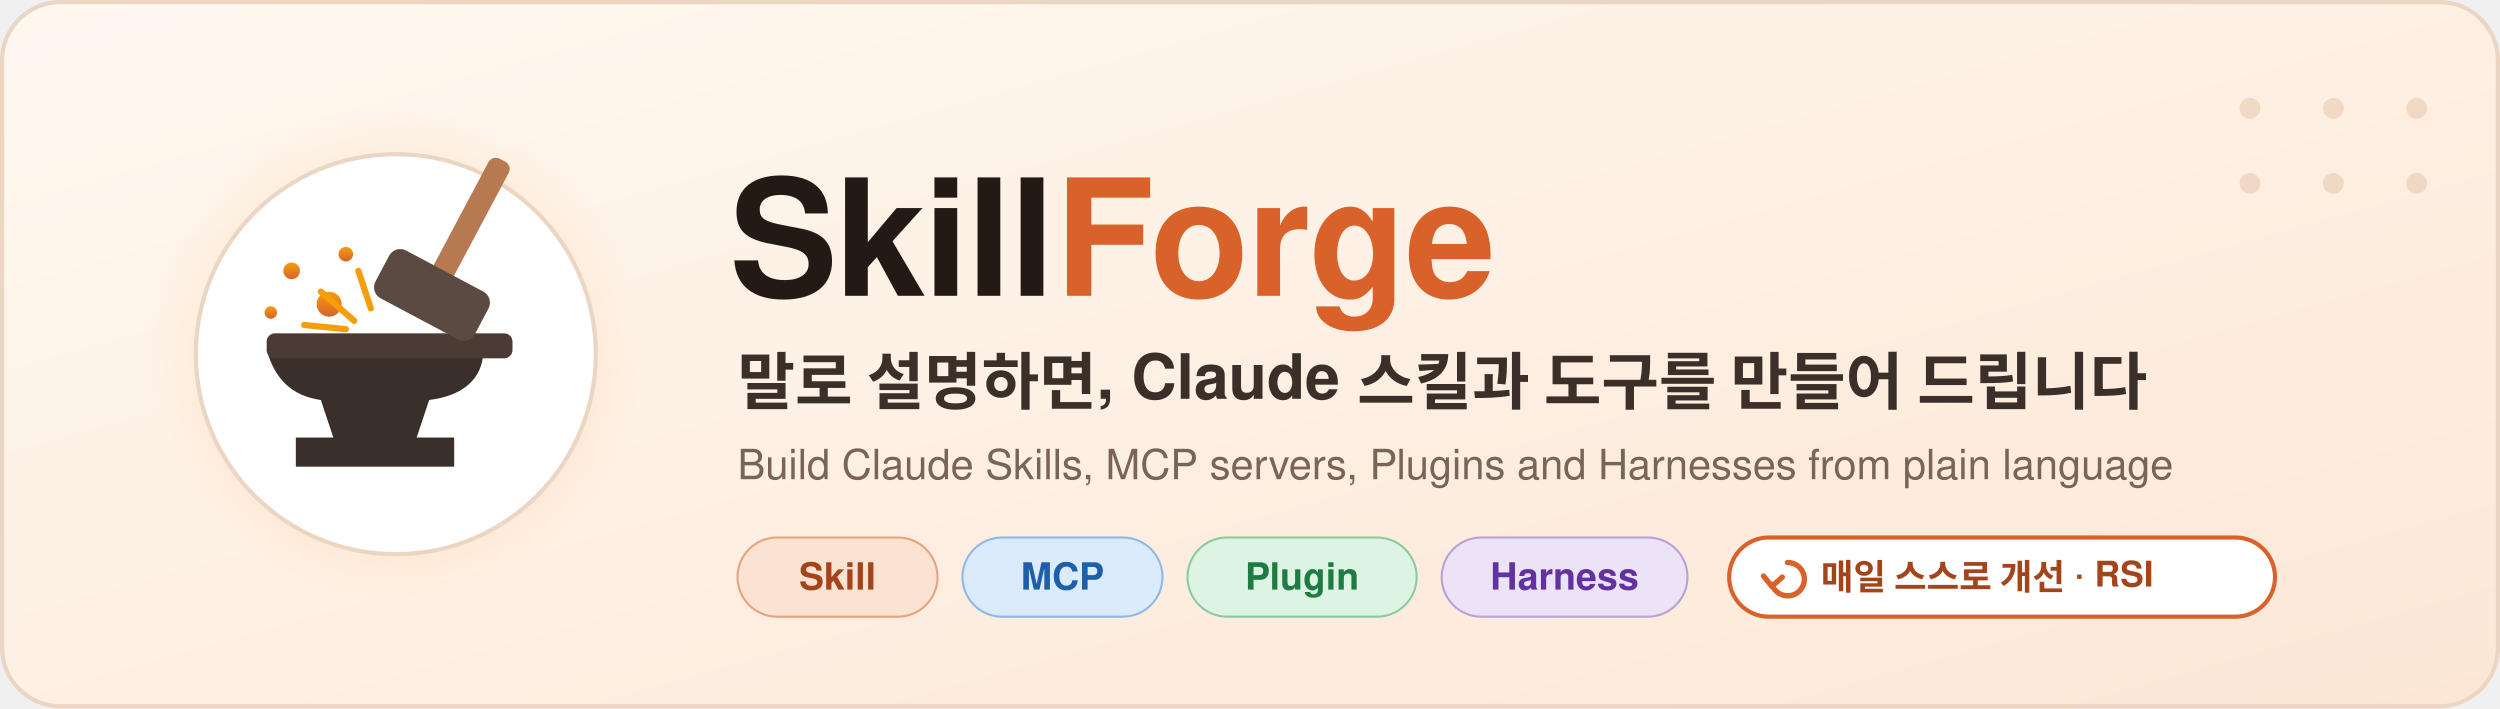
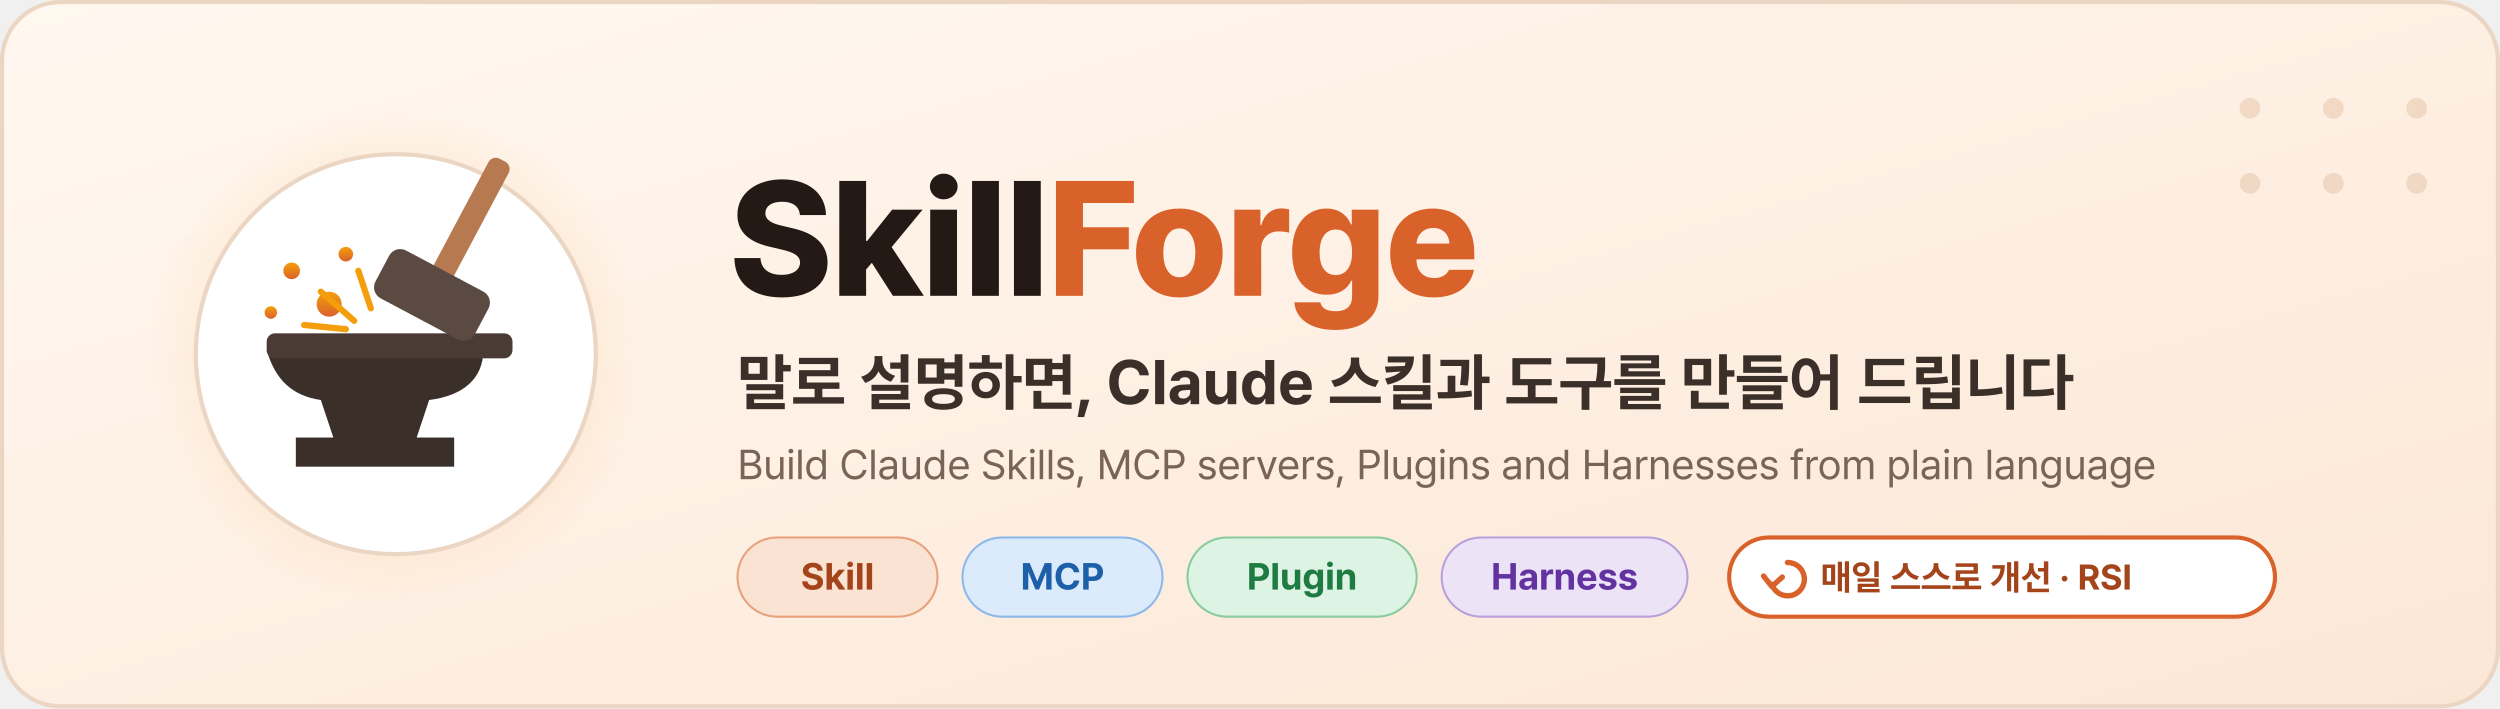
- <svg xmlns="http://www.w3.org/2000/svg" width="1200" height="340" viewBox="0 0 1200 340" role="img" aria-labelledby="t d">
+ <svg xmlns="http://www.w3.org/2000/svg" xmlns:xlink="http://www.w3.org/1999/xlink" width="1200" height="340" viewBox="0 0 1200 340" role="img" aria-labelledby="t d">
  <defs>
    <linearGradient id="bg" x1="0" y1="0" x2="1" y2="1">
      <stop offset="0" stop-color="#FFF8F0" />
      <stop offset="1" stop-color="#FCE7D6" />
    </linearGradient>
    <linearGradient id="ember" x1="0" y1="0" x2="0" y2="1">
      <stop offset="0" stop-color="#F59E0B" />
      <stop offset="1" stop-color="#D9622B" />
    </linearGradient>
    <radialGradient id="glow" cx="0.5" cy="0.5" r="0.5">
      <stop offset="0" stop-color="#FDBA74" stop-opacity="0.55" />
      <stop offset="1" stop-color="#FDBA74" stop-opacity="0" />
    </radialGradient>
-     <style>
-       .f { font-family: Pretendard, "Apple SD Gothic Neo", "Malgun Gothic", "Noto Sans KR", "Segoe UI", Helvetica, Arial, sans-serif; }
-     </style>
+     <g id="sf-glyphs">
+       <path id="g-pr800-231" d="M892 -1018H1220C1216 -1286 1002 -1468 668 -1468C340 -1468 102 -1288 104 -1020C104 -802 256 -678 506 -620L658 -584C818 -548 892 -504 894 -420C892 -328 806 -264 662 -264C506 -264 402 -336 394 -476H66C72 -144 306 20 666 20C1026 20 1238 -146 1240 -420C1238 -652 1076 -790 798 -852L672 -882C542 -910 454 -954 456 -1044C458 -1126 528 -1186 666 -1186C806 -1186 884 -1124 892 -1018Z" />
+       <path id="g-pr800-596" d="M108 0H446V-332L518 -416L784 0H1174L768 -614L1158 -1086H774L460 -692H446V-1448H108Z" />
+       <path id="g-pr800-570" d="M108 0H446V-1086H108ZM278 -1216C374 -1216 454 -1288 454 -1378C454 -1468 374 -1540 278 -1540C182 -1540 104 -1468 104 -1378C104 -1288 182 -1216 278 -1216Z" />
+       <path id="g-pr800-605" d="M446 -1448H108V0H446Z" />
+       <path id="g-pr800-96" d="M110 0H450V-586H1028V-864H450V-1170H1092V-1448H110Z" />
+       <path id="g-pr800-645" d="M612 20C952 20 1158 -206 1158 -540C1158 -874 952 -1100 612 -1100C272 -1100 66 -874 66 -540C66 -206 272 20 612 20ZM614 -234C482 -234 410 -360 410 -542C410 -724 482 -850 614 -850C742 -850 814 -724 814 -542C814 -360 742 -234 614 -234Z" />
+       <path id="g-pr800-692" d="M108 0H446V-594C446 -724 538 -812 664 -812C706 -812 766 -806 798 -796V-1090C770 -1096 734 -1102 702 -1102C582 -1102 486 -1032 446 -890H436V-1086H108Z" />
+       <path id="g-pr800-537" d="M612 430C936 430 1158 282 1158 6V-1086H822V-900H812C772 -998 678 -1100 504 -1100C276 -1100 70 -926 70 -546C70 -180 266 -14 506 -14C668 -14 772 -92 814 -190H826V2C826 144 742 194 620 194C514 194 440 160 426 82H98C114 288 300 430 612 430ZM620 -262C490 -262 416 -368 416 -546C416 -720 488 -836 620 -836C752 -836 826 -724 826 -546C826 -368 750 -262 620 -262Z" />
+       <path id="g-pr800-489" d="M614 20C896 20 1082 -116 1122 -328H808C780 -264 712 -224 620 -224C484 -224 398 -314 398 -454V-460H1126V-546C1126 -906 906 -1100 602 -1100C276 -1100 66 -874 66 -538C66 -192 274 20 614 20ZM398 -658C403 -771 490 -856 610 -856C726 -856 810 -774 812 -658Z" />
+       <path id="g-pr700-5072" d="M1498 -1636H1242V-726H1498V-1074H1744V-1284H1498ZM982 -1550H108V-794H982ZM360 -1350H730V-996H360ZM1498 -654H290V-458H1244V-342H294V164H1550V-36H544V-158H1498Z" />
+       <path id="g-pr700-4700" d="M1720 -228H1010V-502H1570V-710H502V-914H1528V-1518H244V-1314H1276V-1114H246V-502H756V-228H54V-18H1720Z" />
+       <path id="g-pr700-6948" d="M1588 -1636H1334V-1364H992V-1162H1334V-710H1588ZM1588 -634H378V-438H1336V-334H380V164H1640V-36H632V-148H1588ZM736 -1444V-1576H478V-1444C476 -1208 342 -986 40 -898L172 -696C385 -763 529 -901 608 -1076C687 -919 823 -797 1018 -734L1152 -930C862 -1016 734 -1226 736 -1444Z" />
+       <path id="g-pr700-5253" d="M1588 -1636H1334V-1370H994V-1502H130V-670H994V-802H1334V-570H1588ZM384 -1300H744V-872H384ZM966 -522C578 -522 340 -392 340 -168C340 56 578 184 966 184C1354 184 1592 56 1594 -168C1592 -392 1354 -522 966 -522ZM966 -328C1208 -328 1340 -276 1340 -168C1340 -64 1208 -10 966 -10C724 -10 594 -64 594 -168C594 -276 724 -328 966 -328ZM994 -1008V-1168H1334V-1008Z" />
+       <path id="g-pr700-12120" d="M1490 -1636H1238V184H1490V-714H1758V-924H1490ZM1114 -1364H712V-1608H456V-1364H44V-1160H1114ZM584 -1058C316 -1058 118 -878 118 -624C118 -370 316 -190 584 -190C850 -190 1048 -370 1048 -624C1048 -878 850 -1058 584 -1058ZM584 -852C712 -850 804 -764 804 -624C804 -482 712 -398 584 -400C456 -398 362 -482 362 -624C362 -764 456 -850 584 -852Z" />
+       <path id="g-pr700-5236" d="M994 -1488H130V-602H994V-756H1334V-310H1588V-1634H1334V-1350H994ZM384 -1286H744V-800H384ZM1626 -52H634V-436H376V152H1626ZM994 -958V-1144H1334V-958Z" />
+       <path id="g-pr700-13146" d="M438 -148H154L54 422H266Z" />
+       <path id="g-pr700-41" d="M1090 -944H1394C1354 -1276 1102 -1468 768 -1468C386 -1468 94 -1196 94 -724C94 -252 380 20 768 20C1136 20 1360 -224 1394 -492L1090 -494C1060 -338 938 -246 772 -246C550 -246 400 -412 400 -724C400 -1028 548 -1202 774 -1202C942 -1202 1066 -1104 1090 -944Z" />
+       <path id="g-pr700-605" d="M412 -1448H116V0H412Z" />
+       <path id="g-pr700-416" d="M64 -304C64 -88 218 20 426 20C588 20 690 -50 744 -150H752V0H1032V-732C1032 -994 808 -1100 572 -1100C284 -1100 120 -952 102 -764H384C400 -838 464 -884 564 -884C674 -884 736 -830 738 -740V-652C692 -650 546 -643 468 -638C260 -626 64 -546 64 -304ZM348 -312C348 -396 414 -444 516 -454C567 -459 693 -466 738 -468V-388C740 -274 644 -184 510 -184C416 -184 348 -228 348 -312Z" />
+       <path id="g-pr700-744" d="M812 -462C812 -314 710 -236 602 -236C486 -236 412 -318 412 -446V-1086H116V-394C116 -140 264 14 482 14C646 14 762 -70 812 -196H824V0H1108V-1086H812Z" />
+       <path id="g-pr700-471" d="M516 18C692 18 782 -84 824 -174H838V0H1130V-1448H834V-904H824C784 -992 698 -1100 516 -1100C276 -1100 74 -914 74 -542C74 -180 268 18 516 18ZM608 -218C458 -218 378 -352 378 -544C378 -734 458 -864 608 -864C756 -864 840 -740 840 -544C840 -348 756 -218 608 -218Z" />
+       <path id="g-pr700-489" d="M608 22C876 22 1056 -110 1098 -310H816C786 -244 714 -200 614 -200C462 -200 364 -302 364 -466H1106V-550C1106 -920 882 -1100 596 -1100C278 -1100 72 -874 72 -538C72 -194 276 22 608 22ZM364 -652C369 -777 466 -878 602 -878C734 -878 826 -784 826 -652Z" />
+       <path id="g-pr700-7332" d="M1012 -1396V-1528H740V-1396C738 -1132 500 -846 96 -774L206 -562C521 -626 757 -805 878 -1038C995 -803 1231 -625 1548 -562L1660 -774C1248 -844 1012 -1130 1012 -1396ZM1720 -250H54V-40H1720Z" />
+       <path id="g-pr700-10924" d="M1576 -1636H1322V-700H1576ZM1576 -624H358V-430H1326V-322H358V172H1624V-24H612V-142H1576ZM1038 -1564H178V-1366H762C756 -1327 746 -1289 732 -1252L86 -1232L122 -1034L600 -1070C491 -969 324 -889 88 -838L174 -640C746 -768 1038 -1078 1038 -1564Z" />
+       <path id="g-pr700-1788" d="M1078 -1454H134V-1250H824C821 -1089 817 -894 776 -630L1028 -610C1076 -912 1076 -1136 1078 -1308ZM624 -932H372V-396C254 -393 140 -393 38 -392L62 -188C380 -186 794 -192 1168 -256L1152 -446C985 -424 803 -411 624 -404ZM1496 -1636H1238V184H1496V-692H1744V-904H1496Z" />
+       <path id="g-pr700-3524" d="M1538 -822H506V-1304H1524V-1508H250V-620H756V-232H54V-24H1720V-232H1010V-620H1538Z" />
+       <path id="g-pr700-1900" d="M1520 -1530H244V-1326H1266C1266 -1169 1262 -991 1216 -756H54V-550H748V186H1004V-550H1714V-756H1474C1520 -1010 1520 -1196 1520 -1366Z" />
+       <path id="g-pr700-4988" d="M1718 -820H52V-630H1718ZM1518 -540H242V-364H1266V-272H244V168H1572V-6H498V-110H1518ZM1516 -1604H256V-1430H1260V-1338H260V-906H1548V-1078H514V-1176H1516Z" />
+       <path id="g-pr700-5068" d="M982 -1486H108V-612H982ZM360 -1282H730V-812H360ZM1498 -1636H1242V-308H1498V-902H1744V-1112H1498ZM1564 -52H572V-438H318V152H1564Z" />
+       <path id="g-pr700-3812" d="M1718 -926H54V-726H1718ZM1520 -1226H516V-1396H1506V-1600H262V-1026H1520ZM1512 -618H246V-426H1260V-324H248V168H1560V-30H498V-142H1512Z" />
+       <path id="g-pr700-8116" d="M556 -1508C280 -1508 82 -1256 84 -860C82 -460 280 -210 556 -210C810 -210 997 -424 1024 -774H1338V188H1590V-1636H1338V-978H1022C985 -1305 802 -1508 556 -1508ZM556 -1278C694 -1278 784 -1130 784 -860C784 -588 694 -442 556 -442C420 -442 326 -588 328 -860C326 -1130 420 -1278 556 -1278Z" />
+       <path id="g-pr700-3804" d="M1538 -794H502V-1278H1524V-1484H250V-590H1538ZM1720 -248H54V-38H1720Z" />
+       <path id="g-pr700-5053" d="M1578 -1634H1322V-620H1578ZM992 -1554H148V-1350H738V-1206H150V-652H310C672 -652 916 -658 1196 -706L1164 -910C918 -868 704 -863 400 -862V-1012H992ZM614 -544H360V164H1578V-544H1324V-388H614ZM614 -40V-190H1324V-40Z" />
+       <path id="g-pr700-3272" d="M1584 -1636H1330V184H1584ZM404 -1462H152V-266H312C594 -264 894 -286 1214 -352L1182 -562C914 -510 650 -487 404 -484Z" />
+       <path id="g-pr700-3300" d="M1490 -1636H1234V188H1490V-752H1758V-960H1490ZM980 -1468H126V-254H280C602 -252 850 -260 1132 -308L1104 -522C862 -479 644 -467 380 -464V-1262H980Z" />
+       <path id="g-pr400-35" d="M160 0H686C1028 0 1172 -166 1172 -384C1172 -614 1012 -738 878 -746V-760C1004 -794 1114 -878 1114 -1064C1114 -1278 972 -1448 668 -1448H160ZM684 -160H340V-658H694C880 -658 998 -534 998 -386C998 -260 910 -160 684 -160ZM662 -814H340V-1288H668C858 -1288 942 -1188 942 -1062C942 -910 818 -814 662 -814Z" />
+       <path id="g-pr400-744" d="M824 -446C824 -244 668 -152 546 -152C408 -152 310 -252 310 -408V-1086H138V-396C138 -120 284 14 490 14C654 14 760 -74 812 -184H824V0H994V-1086H824Z" />
+       <path id="g-pr400-570" d="M138 0H310V-1086H138ZM224 -1266C290 -1266 346 -1316 346 -1380C346 -1444 290 -1494 224 -1494C158 -1494 104 -1444 104 -1380C104 -1316 158 -1266 224 -1266Z" />
+       <path id="g-pr400-605" d="M310 -1448H138V0H310Z" />
+       <path id="g-pr400-471" d="M548 22C756 22 826 -106 864 -166H882V0H1050V-1448H876V-914H864C828 -972 760 -1100 550 -1100C278 -1100 86 -884 86 -540C86 -196 278 22 548 22ZM572 -132C366 -132 260 -312 260 -544C260 -770 364 -946 572 -946C774 -946 882 -784 882 -544C882 -300 770 -132 572 -132Z" />
+       <path id="g-pr400-41" d="M1148 -992H1328C1274 -1292 1036 -1468 744 -1468C372 -1468 104 -1182 104 -724C104 -266 372 20 744 20C1038 20 1276 -158 1328 -454H1148C1104 -256 934 -148 744 -148C482 -148 278 -350 278 -724C278 -1098 482 -1300 744 -1300C934 -1300 1106 -1192 1148 -992Z" />
+       <path id="g-pr400-416" d="M86 -308C86 -96 250 26 456 26C644 26 744 -74 780 -148H788V0H958V-716C958 -1058 692 -1100 550 -1100C310 -1100 140 -978 118 -804H298C322 -886 404 -950 542 -950C706 -950 788 -870 788 -732V-644C739 -642 563 -633 494 -628C306 -614 86 -558 86 -308ZM258 -300C258 -418 358 -474 514 -484L788 -504V-394C788 -258 680 -128 486 -128C354 -128 258 -186 258 -300Z" />
+       <path id="g-pr400-489" d="M594 22C818 22 978 -90 1030 -254H846C806 -186 724 -130 594 -130C400 -130 266 -256 258 -486H1046V-558C1046 -960 806 -1100 578 -1100C282 -1100 86 -868 86 -534C86 -200 280 22 594 22ZM260 -632C270 -800 390 -948 578 -948C756 -948 872 -814 872 -632Z" />
+       <path id="g-pr400-231" d="M950 -1084H1126C1118 -1304 916 -1468 636 -1468C356 -1468 138 -1306 138 -1062C138 -866 278 -750 506 -684L684 -636C836 -592 970 -538 970 -398C970 -240 820 -138 620 -138C448 -138 298 -214 282 -376H98C114 -136 308 26 620 26C956 26 1146 -158 1146 -394C1146 -664 892 -754 736 -794L592 -834C482 -862 312 -918 312 -1070C312 -1208 438 -1308 630 -1308C804 -1308 934 -1226 950 -1084Z" />
+       <path id="g-pr400-596" d="M138 0H310V-406L426 -512L828 0H1046L554 -622L1012 -1086H800L330 -606H310V-1448H138Z" />
+       <path id="g-pr400-707" d="M742 -804H910C888 -980 746 -1100 522 -1100C282 -1100 120 -966 120 -780C120 -636 220 -532 410 -488L574 -450C698 -422 752 -370 752 -294C752 -192 654 -128 500 -128C364 -128 286 -178 266 -284H86C114 -86 260 22 504 22C776 22 930 -116 930 -304C930 -456 834 -552 640 -598L478 -638C350 -668 292 -718 292 -790C292 -882 388 -954 522 -954C650 -954 718 -894 742 -804Z" />
+       <path id="g-pr400-13146" d="M364 -134H170L60 410H208Z" />
+       <path id="g-pr400-160" d="M160 -1448V0H330V-1094H342L792 0H952L1402 -1094H1416V0H1586V-1448H1370L882 -256H864L376 -1448Z" />
+       <path id="g-pr400-214" d="M160 0H340V-526H654C992 -526 1146 -732 1146 -988C1146 -1246 992 -1448 652 -1448H160ZM340 -686V-1288H644C876 -1288 968 -1162 968 -988C968 -816 876 -686 646 -686Z" />
+       <path id="g-pr400-692" d="M138 0H310V-684C310 -830 426 -938 582 -938C626 -938 674 -930 686 -926V-1100C666 -1102 622 -1104 596 -1104C468 -1104 356 -1030 316 -920H304V-1086H138Z" />
+       <path id="g-pr400-808" d="M1032 -1086H844L548 -224H536L240 -1086H52L452 0H630Z" />
+       <path id="g-pr400-537" d="M578 430C842 430 1050 310 1050 30V-1086H882V-914H868C828 -972 760 -1100 550 -1100C278 -1100 86 -892 86 -558C86 -216 284 -16 548 -16C758 -16 828 -140 864 -200H878V20C878 200 764 280 578 280C424 280 322 224 298 114H118C138 316 316 430 578 430ZM572 -170C366 -170 260 -326 260 -552C260 -770 364 -946 572 -946C774 -946 882 -784 882 -552C882 -312 770 -170 572 -170Z" />
+       <path id="g-pr400-630" d="M310 -652C310 -840 426 -946 584 -946C738 -946 830 -846 830 -678V0H1002V-690C1002 -966 856 -1100 636 -1100C470 -1100 370 -1026 318 -916H304V-1086H138V0H310Z" />
+       <path id="g-pr400-110" d="M160 0H340V-646H1106V0H1288V-1448H1106V-804H340V-1448H160Z" />
+       <path id="g-pr400-532" d="M624 -1086H384V-1196C384 -1308 438 -1358 558 -1358C580 -1358 612 -1356 648 -1350V-1504C612 -1510 562 -1516 520 -1516C328 -1516 210 -1410 210 -1234V-1086H36V-942H210V0H384V-942H624Z" />
+       <path id="g-pr400-645" d="M582 22C876 22 1074 -200 1074 -538C1074 -876 876 -1100 582 -1100C286 -1100 86 -876 86 -538C86 -200 286 22 582 22ZM582 -130C360 -130 258 -322 258 -538C258 -754 360 -948 582 -948C800 -948 902 -754 902 -538C902 -322 800 -130 582 -130Z" />
+       <path id="g-pr400-623" d="M138 0H310V-678C310 -836 424 -946 554 -946C678 -946 766 -864 766 -742V0H940V-706C940 -844 1026 -946 1178 -946C1296 -946 1398 -884 1398 -724V0H1570V-726C1570 -982 1432 -1100 1238 -1100C1082 -1100 968 -1028 912 -916H900C848 -1032 752 -1100 610 -1100C468 -1100 364 -1032 318 -916H304V-1086H138Z" />
+       <path id="g-pr400-683" d="M138 408H310V-166H324C360 -106 432 22 640 22C910 22 1100 -196 1100 -540C1100 -884 910 -1100 638 -1100C428 -1100 360 -972 324 -914H304V-1086H138ZM306 -544C306 -784 412 -946 616 -946C824 -946 928 -770 928 -544C928 -312 822 -132 616 -132C416 -132 306 -300 306 -544Z" />
+       <path id="g-pr700-231" d="M908 -1034H1196C1192 -1290 980 -1468 660 -1468C344 -1468 112 -1294 112 -1030C112 -818 262 -696 506 -636L664 -598C822 -558 912 -512 912 -414C912 -306 810 -232 652 -232C492 -232 376 -306 366 -452H74C82 -142 306 20 656 20C1008 20 1216 -148 1216 -414C1216 -656 1030 -782 782 -838L652 -870C528 -898 418 -946 420 -1050C422 -1146 506 -1216 658 -1216C804 -1216 896 -1148 908 -1034Z" />
+       <path id="g-pr700-596" d="M116 0H412V-348L496 -442L794 0H1142L716 -616L1120 -1086H780L428 -670H412V-1448H116Z" />
+       <path id="g-pr700-570" d="M116 0H412V-1086H116ZM264 -1228C352 -1228 424 -1296 424 -1378C424 -1462 352 -1530 264 -1530C174 -1530 102 -1462 102 -1378C102 -1296 174 -1228 264 -1228Z" />
+       <path id="g-pr700-160" d="M122 -1448V0H414V-952H426L804 -6H1004L1382 -948H1394V0H1686V-1448H1314L912 -466H896L494 -1448Z" />
+       <path id="g-pr700-214" d="M122 0H422V-472H682C1016 -472 1208 -670 1208 -960C1208 -1246 1020 -1448 690 -1448H122ZM422 -714V-1202H634C812 -1202 898 -1104 898 -960C898 -814 812 -714 634 -714Z" />
+       <path id="g-pr700-537" d="M604 430C912 430 1132 288 1132 12V-1086H838V-904H826C786 -992 698 -1100 516 -1100C276 -1100 74 -918 74 -550C74 -188 270 -16 516 -16C690 -16 786 -104 826 -192H840V6C840 158 748 216 610 216C492 216 410 176 394 90H102C120 296 304 430 604 430ZM608 -238C458 -238 378 -358 378 -546C378 -734 458 -864 608 -864C756 -864 840 -740 840 -546C840 -354 756 -238 608 -238Z" />
+       <path id="g-pr700-630" d="M412 -628C412 -772 496 -854 620 -854C742 -854 816 -774 816 -640V0H1110V-692C1112 -946 962 -1100 736 -1100C576 -1100 460 -1022 410 -896H398V-1086H116V0H412Z" />
+       <path id="g-pr700-110" d="M122 0H422V-600H1050V0H1352V-1448H1050V-848H422V-1448H122Z" />
+       <path id="g-pr700-692" d="M116 0H412V-618C412 -750 510 -844 644 -844C686 -844 742 -836 770 -828V-1092C744 -1098 706 -1102 676 -1102C554 -1102 454 -1032 414 -898H402V-1086H116Z" />
+       <path id="g-pr700-707" d="M736 -764H1014C998 -970 828 -1100 554 -1100C274 -1100 94 -970 96 -762C94 -602 202 -494 408 -454L588 -418C690 -396 736 -362 736 -306C736 -236 664 -192 556 -192C448 -192 378 -236 364 -322H66C90 -110 262 22 556 22C844 22 1036 -122 1038 -336C1036 -492 934 -586 724 -630L530 -670C428 -692 388 -730 390 -778C388 -844 462 -890 558 -890C656 -890 724 -840 736 -764Z" />
+       <path id="g-pr700-5092" d="M1632 -1636H1388V-942H1224V-1610H982V100H1224V-734H1388V184H1632ZM830 -1448H106V-274H830ZM344 -1246H592V-474H344Z" />
+       <path id="g-pr700-8572" d="M572 -1582C290 -1582 82 -1410 82 -1166C82 -926 290 -752 572 -752C848 -752 1058 -926 1058 -1166C1058 -1410 848 -1582 572 -1582ZM572 -1374C710 -1374 812 -1298 812 -1166C812 -1036 710 -958 572 -958C432 -958 328 -1036 330 -1166C328 -1298 432 -1374 572 -1374ZM1578 -1636H1322V-724H1578ZM1578 -648H356V-452H1324V-340H360V164H1628V-36H610V-154H1578Z" />
+       <path id="g-pr700-1564" d="M1624 -1636H1378V-946H1212V-1588H974V104H1212V-742H1378V184H1624ZM846 -1412H124V-1208H598C562 -851 403 -584 32 -366L180 -190C692 -488 844 -904 846 -1412Z" />
+       <path id="g-pr700-6944" d="M736 -1324V-1524H478V-1326C478 -1066 346 -816 42 -716L180 -516C391 -592 533 -742 612 -932C688 -763 821 -629 1014 -558L1152 -758C862 -854 736 -1088 736 -1324ZM1588 -1634H1334V-1248H992V-1042H1334V-290H1588ZM1626 -52H634V-432H376V152H1626Z" />
+       <path id="g-pr700-13154" d="M290 -466C378 -466 456 -542 456 -634C456 -726 378 -800 290 -800C196 -800 120 -726 122 -634C120 -542 196 -466 290 -466Z" />
+       <path id="g-pr700-221" d="M122 0H422V-514H652L928 0H1260L952 -564C1117 -634 1208 -778 1208 -976C1208 -1262 1020 -1448 690 -1448H122ZM422 -758V-1202H634C812 -1202 898 -1122 898 -976C898 -832 812 -758 634 -758Z" />
+       <path id="g-pr700-118" d="M422 -1448H122V0H422Z" />
+     </g>
  </defs>
  <rect x="1" y="1" width="1198" height="338" rx="28" fill="url(#bg)" stroke="#EBD5C3" stroke-width="2" />
  <g fill="#E9C9B1" opacity="0.6">
    <circle cx="1080" cy="52" r="5" />
    <circle cx="1120" cy="52" r="5" />
    <circle cx="1160" cy="52" r="5" />
    <circle cx="1080" cy="88" r="5" />
    <circle cx="1120" cy="88" r="5" />
    <circle cx="1160" cy="88" r="5" />
  </g>
  <g transform="translate(70 50)">
    <circle cx="120" cy="120" r="118" fill="url(#glow)" />
    <circle cx="120" cy="120" r="96" fill="#FFFFFF" stroke="#EBD5C3" stroke-width="2" />
    <path d="M58 118 h104 c0 14 -10 22 -26 24 l-6 18 h18 v14 h-76 v-14 h18 l-6 -18 c-14 -2 -22 -10 -26 -24 z" fill="#3B2F2A" />
    <rect x="58" y="110" width="118" height="12" rx="4" fill="#4A3B34" />
    <g transform="rotate(28 136 92)">
      <rect x="131" y="18" width="11" height="66" rx="4" fill="#B7794F" />
      <rect x="110" y="78" width="54" height="26" rx="6" fill="#5B4A42" />
    </g>
    <g fill="url(#ember)">
      <circle cx="88" cy="96" r="6" />
      <circle cx="70" cy="80" r="4" />
      <circle cx="96" cy="72" r="3.5" />
      <circle cx="60" cy="100" r="3" />
    </g>
    <path d="M100 104 l-16 -14 M108 98 l-6 -18 M96 108 l-20 -2" stroke="#F59E0B" stroke-width="3" stroke-linecap="round" />
  </g>
-   <text class="f" x="350" y="142" font-size="78" font-weight="800" fill="#231A15" letter-spacing="-1">Skill<tspan fill="#D9622B">Forge</tspan>
-   </text>
-   <text class="f" x="354" y="194" font-size="30" font-weight="700" fill="#3B2F2A">말로 설명하면, Claude 스킬과 도구를 만들어 드립니다</text>
-   <text class="f" x="354" y="230" font-size="20" fill="#7A6458">Build Claude Skills, MCP servers, Plugins and Harnesses from plain language</text>
-   <g class="f" font-size="18" font-weight="700">
+   <g data-sf-text="SkillForge" data-sf-x="350" data-sf-y="142" data-sf-size="78">
+     <g fill="#231A15">
+       <use href="#g-pr800-231" xlink:href="#g-pr800-231" transform="translate(350 142) scale(0.038086)" />
+       <use href="#g-pr800-596" xlink:href="#g-pr800-596" transform="translate(398.74 142) scale(0.038086)" />
+       <use href="#g-pr800-570" xlink:href="#g-pr800-570" transform="translate(442.38 142) scale(0.038086)" />
+       <use href="#g-pr800-605" xlink:href="#g-pr800-605" transform="translate(462.48 142) scale(0.038086)" />
+       <use href="#g-pr800-605" xlink:href="#g-pr800-605" transform="translate(482.58 142) scale(0.038086)" />
+     </g>
+     <g fill="#D9622B">
+       <use href="#g-pr800-96" xlink:href="#g-pr800-96" transform="translate(502.68 142) scale(0.038086)" />
+       <use href="#g-pr800-645" xlink:href="#g-pr800-645" transform="translate(542.77 142) scale(0.038086)" />
+       <use href="#g-pr800-692" xlink:href="#g-pr800-692" transform="translate(588.39 142) scale(0.038086)" />
+       <use href="#g-pr800-537" xlink:href="#g-pr800-537" transform="translate(617.55 142) scale(0.038086)" />
+       <use href="#g-pr800-489" xlink:href="#g-pr800-489" transform="translate(664.77 142) scale(0.038086)" />
+     </g>
+   </g>
+   <g data-sf-text="말로 설명하면, Claude 스킬과 도구를 만들어 드립니다" data-sf-x="354" data-sf-y="194" data-sf-size="30">
+     <g fill="#3B2F2A">
+       <use href="#g-pr700-5072" xlink:href="#g-pr700-5072" transform="translate(354 194) scale(0.014648)" />
+       <use href="#g-pr700-4700" xlink:href="#g-pr700-4700" transform="translate(379.93 194) scale(0.014648)" />
+       <use href="#g-pr700-6948" xlink:href="#g-pr700-6948" transform="translate(412.77 194) scale(0.014648)" />
+       <use href="#g-pr700-5253" xlink:href="#g-pr700-5253" transform="translate(438.7 194) scale(0.014648)" />
+       <use href="#g-pr700-12120" xlink:href="#g-pr700-12120" transform="translate(464.62 194) scale(0.014648)" />
+       <use href="#g-pr700-5236" xlink:href="#g-pr700-5236" transform="translate(490.55 194) scale(0.014648)" />
+       <use href="#g-pr700-13146" xlink:href="#g-pr700-13146" transform="translate(516.48 194) scale(0.014648)" />
+       <use href="#g-pr700-41" xlink:href="#g-pr700-41" transform="translate(531.06 194) scale(0.014648)" />
+       <use href="#g-pr700-605" xlink:href="#g-pr700-605" transform="translate(552.76 194) scale(0.014648)" />
+       <use href="#g-pr700-416" xlink:href="#g-pr700-416" transform="translate(560.47 194) scale(0.014648)" />
+       <use href="#g-pr700-744" xlink:href="#g-pr700-744" transform="translate(577.2 194) scale(0.014648)" />
+       <use href="#g-pr700-471" xlink:href="#g-pr700-471" transform="translate(595.1 194) scale(0.014648)" />
+       <use href="#g-pr700-489" xlink:href="#g-pr700-489" transform="translate(613.44 194) scale(0.014648)" />
+       <use href="#g-pr700-7332" xlink:href="#g-pr700-7332" transform="translate(637.58 194) scale(0.014648)" />
+       <use href="#g-pr700-10924" xlink:href="#g-pr700-10924" transform="translate(663.51 194) scale(0.014648)" />
+       <use href="#g-pr700-1788" xlink:href="#g-pr700-1788" transform="translate(689.43 194) scale(0.014648)" />
+       <use href="#g-pr700-3524" xlink:href="#g-pr700-3524" transform="translate(722.28 194) scale(0.014648)" />
+       <use href="#g-pr700-1900" xlink:href="#g-pr700-1900" transform="translate(748.2 194) scale(0.014648)" />
+       <use href="#g-pr700-4988" xlink:href="#g-pr700-4988" transform="translate(774.13 194) scale(0.014648)" />
+       <use href="#g-pr700-5068" xlink:href="#g-pr700-5068" transform="translate(806.97 194) scale(0.014648)" />
+       <use href="#g-pr700-3812" xlink:href="#g-pr700-3812" transform="translate(832.9 194) scale(0.014648)" />
+       <use href="#g-pr700-8116" xlink:href="#g-pr700-8116" transform="translate(858.83 194) scale(0.014648)" />
+       <use href="#g-pr700-3804" xlink:href="#g-pr700-3804" transform="translate(891.67 194) scale(0.014648)" />
+       <use href="#g-pr700-5053" xlink:href="#g-pr700-5053" transform="translate(917.6 194) scale(0.014648)" />
+       <use href="#g-pr700-3272" xlink:href="#g-pr700-3272" transform="translate(943.53 194) scale(0.014648)" />
+       <use href="#g-pr700-3300" xlink:href="#g-pr700-3300" transform="translate(969.45 194) scale(0.014648)" />
+     </g>
+   </g>
+   <g data-sf-text="Build Claude Skills, MCP servers, Plugins and Harnesses from plain language" data-sf-x="354" data-sf-y="230" data-sf-size="20">
+     <g fill="#7A6458">
+       <use href="#g-pr400-35" xlink:href="#g-pr400-35" transform="translate(354 230) scale(0.009766)" />
+       <use href="#g-pr400-744" xlink:href="#g-pr400-744" transform="translate(366.38 230) scale(0.009766)" />
+       <use href="#g-pr400-570" xlink:href="#g-pr400-570" transform="translate(377.44 230) scale(0.009766)" />
+       <use href="#g-pr400-605" xlink:href="#g-pr400-605" transform="translate(381.79 230) scale(0.009766)" />
+       <use href="#g-pr400-471" xlink:href="#g-pr400-471" transform="translate(386.15 230) scale(0.009766)" />
+       <use href="#g-pr400-41" xlink:href="#g-pr400-41" transform="translate(402.98 230) scale(0.009766)" />
+       <use href="#g-pr400-605" xlink:href="#g-pr400-605" transform="translate(416.85 230) scale(0.009766)" />
+       <use href="#g-pr400-416" xlink:href="#g-pr400-416" transform="translate(421.21 230) scale(0.009766)" />
+       <use href="#g-pr400-744" xlink:href="#g-pr400-744" transform="translate(431.91 230) scale(0.009766)" />
+       <use href="#g-pr400-471" xlink:href="#g-pr400-471" transform="translate(442.96 230) scale(0.009766)" />
+       <use href="#g-pr400-489" xlink:href="#g-pr400-489" transform="translate(454.78 230) scale(0.009766)" />
+       <use href="#g-pr400-231" xlink:href="#g-pr400-231" transform="translate(470.86 230) scale(0.009766)" />
+       <use href="#g-pr400-596" xlink:href="#g-pr400-596" transform="translate(483 230) scale(0.009766)" />
+       <use href="#g-pr400-570" xlink:href="#g-pr400-570" transform="translate(493.34 230) scale(0.009766)" />
+       <use href="#g-pr400-605" xlink:href="#g-pr400-605" transform="translate(497.69 230) scale(0.009766)" />
+       <use href="#g-pr400-605" xlink:href="#g-pr400-605" transform="translate(502.05 230) scale(0.009766)" />
+       <use href="#g-pr400-707" xlink:href="#g-pr400-707" transform="translate(506.4 230) scale(0.009766)" />
+       <use href="#g-pr400-13146" xlink:href="#g-pr400-13146" transform="translate(516.32 230) scale(0.009766)" />
+       <use href="#g-pr400-160" xlink:href="#g-pr400-160" transform="translate(526.47 230) scale(0.009766)" />
+       <use href="#g-pr400-41" xlink:href="#g-pr400-41" transform="translate(543.52 230) scale(0.009766)" />
+       <use href="#g-pr400-214" xlink:href="#g-pr400-214" transform="translate(557.39 230) scale(0.009766)" />
+       <use href="#g-pr400-707" xlink:href="#g-pr400-707" transform="translate(574.5 230) scale(0.009766)" />
+       <use href="#g-pr400-489" xlink:href="#g-pr400-489" transform="translate(584.42 230) scale(0.009766)" />
+       <use href="#g-pr400-692" xlink:href="#g-pr400-692" transform="translate(595.47 230) scale(0.009766)" />
+       <use href="#g-pr400-808" xlink:href="#g-pr400-808" transform="translate(602.8 230) scale(0.009766)" />
+       <use href="#g-pr400-489" xlink:href="#g-pr400-489" transform="translate(612.99 230) scale(0.009766)" />
+       <use href="#g-pr400-692" xlink:href="#g-pr400-692" transform="translate(624.05 230) scale(0.009766)" />
+       <use href="#g-pr400-707" xlink:href="#g-pr400-707" transform="translate(631.04 230) scale(0.009766)" />
+       <use href="#g-pr400-13146" xlink:href="#g-pr400-13146" transform="translate(640.96 230) scale(0.009766)" />
+       <use href="#g-pr400-214" xlink:href="#g-pr400-214" transform="translate(651.11 230) scale(0.009766)" />
+       <use href="#g-pr400-605" xlink:href="#g-pr400-605" transform="translate(663.2 230) scale(0.009766)" />
+       <use href="#g-pr400-744" xlink:href="#g-pr400-744" transform="translate(667.55 230) scale(0.009766)" />
+       <use href="#g-pr400-537" xlink:href="#g-pr400-537" transform="translate(678.61 230) scale(0.009766)" />
+       <use href="#g-pr400-570" xlink:href="#g-pr400-570" transform="translate(690.19 230) scale(0.009766)" />
+       <use href="#g-pr400-630" xlink:href="#g-pr400-630" transform="translate(694.55 230) scale(0.009766)" />
+       <use href="#g-pr400-707" xlink:href="#g-pr400-707" transform="translate(705.68 230) scale(0.009766)" />
+       <use href="#g-pr400-416" xlink:href="#g-pr400-416" transform="translate(720.62 230) scale(0.009766)" />
+       <use href="#g-pr400-630" xlink:href="#g-pr400-630" transform="translate(731.32 230) scale(0.009766)" />
+       <use href="#g-pr400-471" xlink:href="#g-pr400-471" transform="translate(742.46 230) scale(0.009766)" />
+       <use href="#g-pr400-110" xlink:href="#g-pr400-110" transform="translate(759.29 230) scale(0.009766)" />
+       <use href="#g-pr400-416" xlink:href="#g-pr400-416" transform="translate(773.41 230) scale(0.009766)" />
+       <use href="#g-pr400-692" xlink:href="#g-pr400-692" transform="translate(784.12 230) scale(0.009766)" />
+       <use href="#g-pr400-630" xlink:href="#g-pr400-630" transform="translate(791.11 230) scale(0.009766)" />
+       <use href="#g-pr400-489" xlink:href="#g-pr400-489" transform="translate(802.24 230) scale(0.009766)" />
+       <use href="#g-pr400-707" xlink:href="#g-pr400-707" transform="translate(813.3 230) scale(0.009766)" />
+       <use href="#g-pr400-707" xlink:href="#g-pr400-707" transform="translate(823.22 230) scale(0.009766)" />
+       <use href="#g-pr400-489" xlink:href="#g-pr400-489" transform="translate(833.14 230) scale(0.009766)" />
+       <use href="#g-pr400-707" xlink:href="#g-pr400-707" transform="translate(844.2 230) scale(0.009766)" />
+       <use href="#g-pr400-532" xlink:href="#g-pr400-532" transform="translate(859.14 230) scale(0.009766)" />
+       <use href="#g-pr400-692" xlink:href="#g-pr400-692" transform="translate(865.88 230) scale(0.009766)" />
+       <use href="#g-pr400-645" xlink:href="#g-pr400-645" transform="translate(872.53 230) scale(0.009766)" />
+       <use href="#g-pr400-623" xlink:href="#g-pr400-623" transform="translate(883.87 230) scale(0.009766)" />
+       <use href="#g-pr400-683" xlink:href="#g-pr400-683" transform="translate(905.57 230) scale(0.009766)" />
+       <use href="#g-pr400-605" xlink:href="#g-pr400-605" transform="translate(917.15 230) scale(0.009766)" />
+       <use href="#g-pr400-416" xlink:href="#g-pr400-416" transform="translate(921.51 230) scale(0.009766)" />
+       <use href="#g-pr400-570" xlink:href="#g-pr400-570" transform="translate(932.21 230) scale(0.009766)" />
+       <use href="#g-pr400-630" xlink:href="#g-pr400-630" transform="translate(936.57 230) scale(0.009766)" />
+       <use href="#g-pr400-605" xlink:href="#g-pr400-605" transform="translate(952.72 230) scale(0.009766)" />
+       <use href="#g-pr400-416" xlink:href="#g-pr400-416" transform="translate(957.08 230) scale(0.009766)" />
+       <use href="#g-pr400-630" xlink:href="#g-pr400-630" transform="translate(967.78 230) scale(0.009766)" />
+       <use href="#g-pr400-537" xlink:href="#g-pr400-537" transform="translate(978.91 230) scale(0.009766)" />
+       <use href="#g-pr400-744" xlink:href="#g-pr400-744" transform="translate(990.49 230) scale(0.009766)" />
+       <use href="#g-pr400-416" xlink:href="#g-pr400-416" transform="translate(1001.55 230) scale(0.009766)" />
+       <use href="#g-pr400-537" xlink:href="#g-pr400-537" transform="translate(1012.25 230) scale(0.009766)" />
+       <use href="#g-pr400-489" xlink:href="#g-pr400-489" transform="translate(1023.83 230) scale(0.009766)" />
+     </g>
+   </g>
+   <g font-size="18" font-weight="700">
    <rect x="354" y="258" width="96" height="38" rx="19" fill="#FBE3D3" stroke="#E7A27C" />
-     <text x="402" y="283" text-anchor="middle" fill="#A4441A">Skill</text>
+     <g data-sf-text="Skill" data-sf-x="402" data-sf-y="283" data-sf-size="18">
+       <g fill="#A4441A">
+         <use href="#g-pr700-231" xlink:href="#g-pr700-231" transform="translate(384.38 283) scale(0.008789)" />
+         <use href="#g-pr700-596" xlink:href="#g-pr700-596" transform="translate(395.72 283) scale(0.008789)" />
+         <use href="#g-pr700-570" xlink:href="#g-pr700-570" transform="translate(405.75 283) scale(0.008789)" />
+         <use href="#g-pr700-605" xlink:href="#g-pr700-605" transform="translate(410.38 283) scale(0.008789)" />
+         <use href="#g-pr700-605" xlink:href="#g-pr700-605" transform="translate(415 283) scale(0.008789)" />
+       </g>
+     </g>
    <rect x="462" y="258" width="96" height="38" rx="19" fill="#DCEBFB" stroke="#8DB8EA" />
-     <text x="510" y="283" text-anchor="middle" fill="#1D5FA8">MCP</text>
+     <g data-sf-text="MCP" data-sf-x="510" data-sf-y="283" data-sf-size="18">
+       <g fill="#1D5FA8">
+         <use href="#g-pr700-160" xlink:href="#g-pr700-160" transform="translate(489.93 283) scale(0.008789)" />
+         <use href="#g-pr700-41" xlink:href="#g-pr700-41" transform="translate(505.83 283) scale(0.008789)" />
+         <use href="#g-pr700-214" xlink:href="#g-pr700-214" transform="translate(518.85 283) scale(0.008789)" />
+       </g>
+     </g>
    <rect x="570" y="258" width="110" height="38" rx="19" fill="#DDF3E4" stroke="#8ACB9E" />
-     <text x="625" y="283" text-anchor="middle" fill="#1E7B41">Plugin</text>
+     <g data-sf-text="Plugin" data-sf-x="625" data-sf-y="283" data-sf-size="18">
+       <g fill="#1E7B41">
+         <use href="#g-pr700-214" xlink:href="#g-pr700-214" transform="translate(598.54 283) scale(0.008789)" />
+         <use href="#g-pr700-605" xlink:href="#g-pr700-605" transform="translate(609.76 283) scale(0.008789)" />
+         <use href="#g-pr700-744" xlink:href="#g-pr700-744" transform="translate(614.38 283) scale(0.008789)" />
+         <use href="#g-pr700-537" xlink:href="#g-pr700-537" transform="translate(625.12 283) scale(0.008789)" />
+         <use href="#g-pr700-570" xlink:href="#g-pr700-570" transform="translate(636.07 283) scale(0.008789)" />
+         <use href="#g-pr700-630" xlink:href="#g-pr700-630" transform="translate(640.7 283) scale(0.008789)" />
+       </g>
+     </g>
    <rect x="692" y="258" width="118" height="38" rx="19" fill="#ECE3F7" stroke="#B9A0DB" />
-     <text x="751" y="283" text-anchor="middle" fill="#6233A0">Harness</text>
-   </g>
-   <g class="f">
+     <g data-sf-text="Harness" data-sf-x="751" data-sf-y="283" data-sf-size="18">
+       <g fill="#6233A0">
+         <use href="#g-pr700-110" xlink:href="#g-pr700-110" transform="translate(715.75 283) scale(0.008789)" />
+         <use href="#g-pr700-416" xlink:href="#g-pr700-416" transform="translate(728.7 283) scale(0.008789)" />
+         <use href="#g-pr700-692" xlink:href="#g-pr700-692" transform="translate(738.74 283) scale(0.008789)" />
+         <use href="#g-pr700-630" xlink:href="#g-pr700-630" transform="translate(745.75 283) scale(0.008789)" />
+         <use href="#g-pr700-489" xlink:href="#g-pr700-489" transform="translate(756.51 283) scale(0.008789)" />
+         <use href="#g-pr700-707" xlink:href="#g-pr700-707" transform="translate(766.85 283) scale(0.008789)" />
+         <use href="#g-pr700-707" xlink:href="#g-pr700-707" transform="translate(776.55 283) scale(0.008789)" />
+       </g>
+     </g>
+   </g>
+   <g>
    <rect x="830" y="258" width="262" height="38" rx="19" fill="#FFFFFF" stroke="#D9622B" stroke-width="2" />
    <path d="M858 270 a8 8 0 1 1 -7.5 10.5" fill="none" stroke="#D9622B" stroke-width="2.6" stroke-linecap="round" />
    <path d="M846.5 276.5 l4 5 l5 -4.5" fill="none" stroke="#D9622B" stroke-width="2.6" stroke-linecap="round" stroke-linejoin="round" />
-     <text x="874" y="283" font-size="17" font-weight="700" fill="#A4441A">매일 스스로 개선 · RSI</text>
+     <g data-sf-text="매일 스스로 개선 · RSI" data-sf-x="874" data-sf-y="283" data-sf-size="17">
+       <g fill="#A4441A">
+         <use href="#g-pr700-5092" xlink:href="#g-pr700-5092" transform="translate(874 283) scale(0.008301)" />
+         <use href="#g-pr700-8572" xlink:href="#g-pr700-8572" transform="translate(888.69 283) scale(0.008301)" />
+         <use href="#g-pr700-7332" xlink:href="#g-pr700-7332" transform="translate(907.3 283) scale(0.008301)" />
+         <use href="#g-pr700-7332" xlink:href="#g-pr700-7332" transform="translate(922 283) scale(0.008301)" />
+         <use href="#g-pr700-4700" xlink:href="#g-pr700-4700" transform="translate(936.69 283) scale(0.008301)" />
+         <use href="#g-pr700-1564" xlink:href="#g-pr700-1564" transform="translate(955.3 283) scale(0.008301)" />
+         <use href="#g-pr700-6944" xlink:href="#g-pr700-6944" transform="translate(969.99 283) scale(0.008301)" />
+         <use href="#g-pr700-13154" xlink:href="#g-pr700-13154" transform="translate(988.6 283) scale(0.008301)" />
+         <use href="#g-pr700-221" xlink:href="#g-pr700-221" transform="translate(997.32 283) scale(0.008301)" />
+         <use href="#g-pr700-231" xlink:href="#g-pr700-231" transform="translate(1008.06 283) scale(0.008301)" />
+         <use href="#g-pr700-118" xlink:href="#g-pr700-118" transform="translate(1018.77 283) scale(0.008301)" />
+       </g>
+     </g>
  </g>
</svg>
